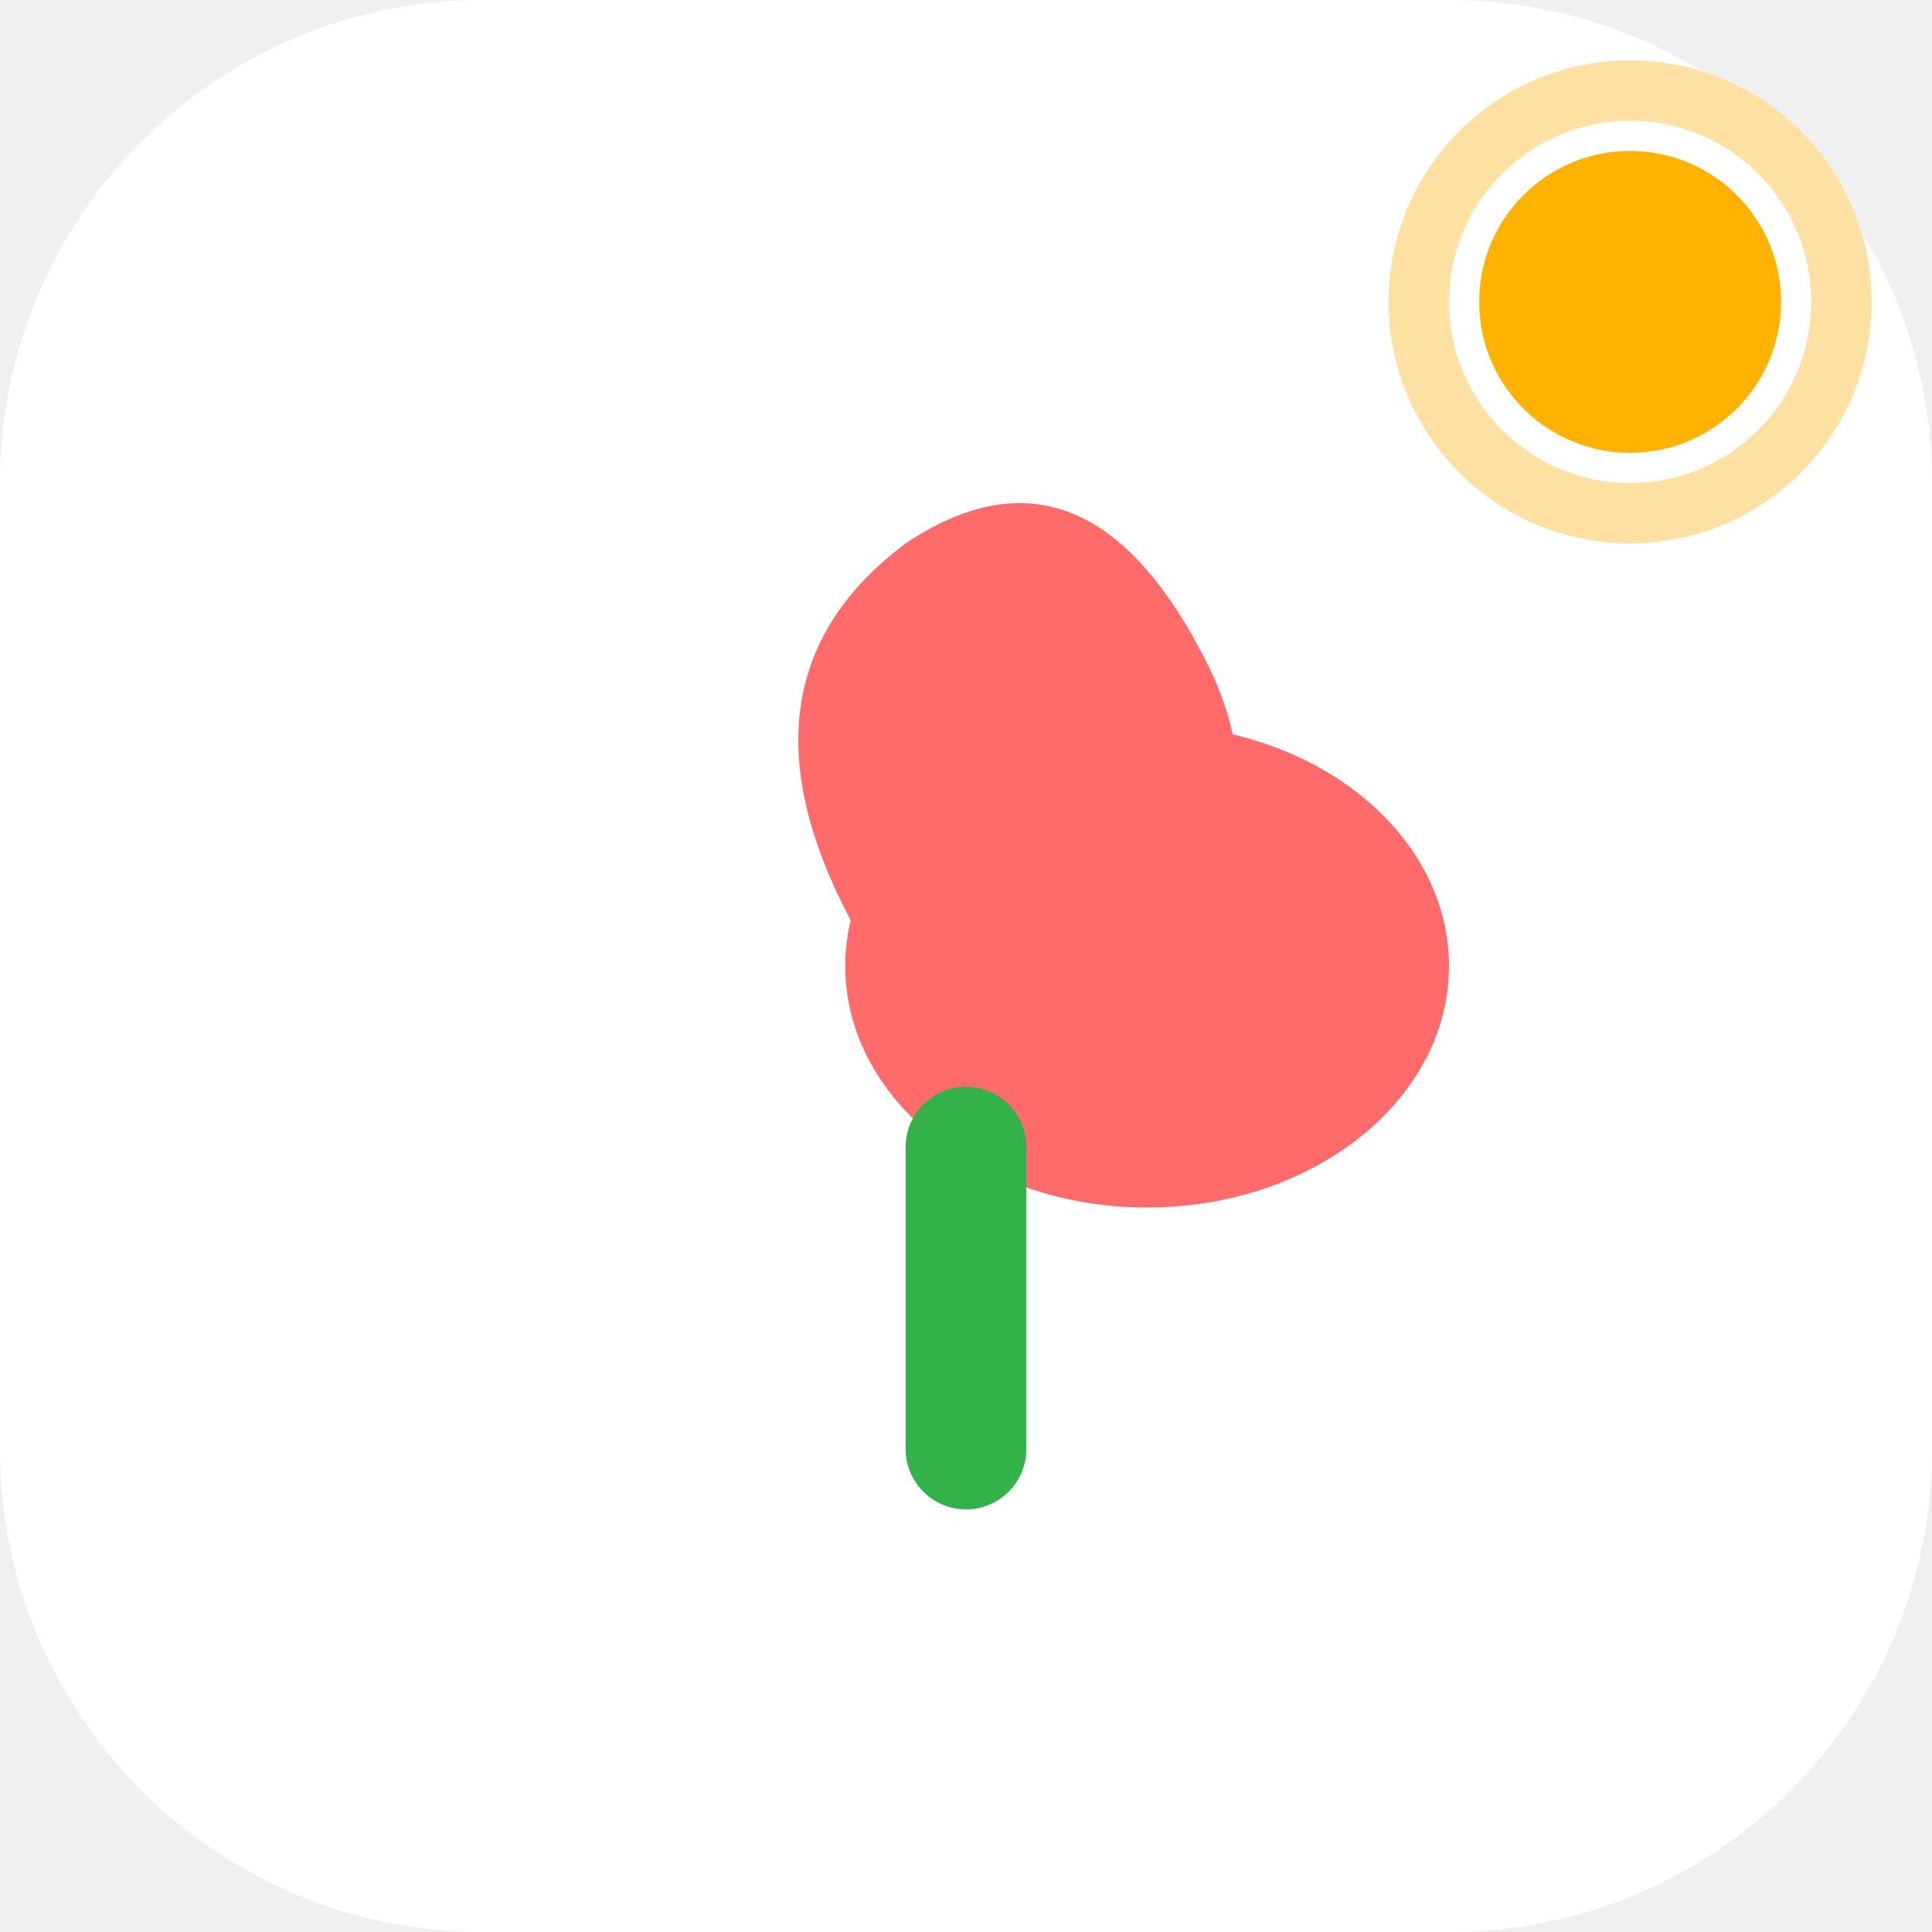
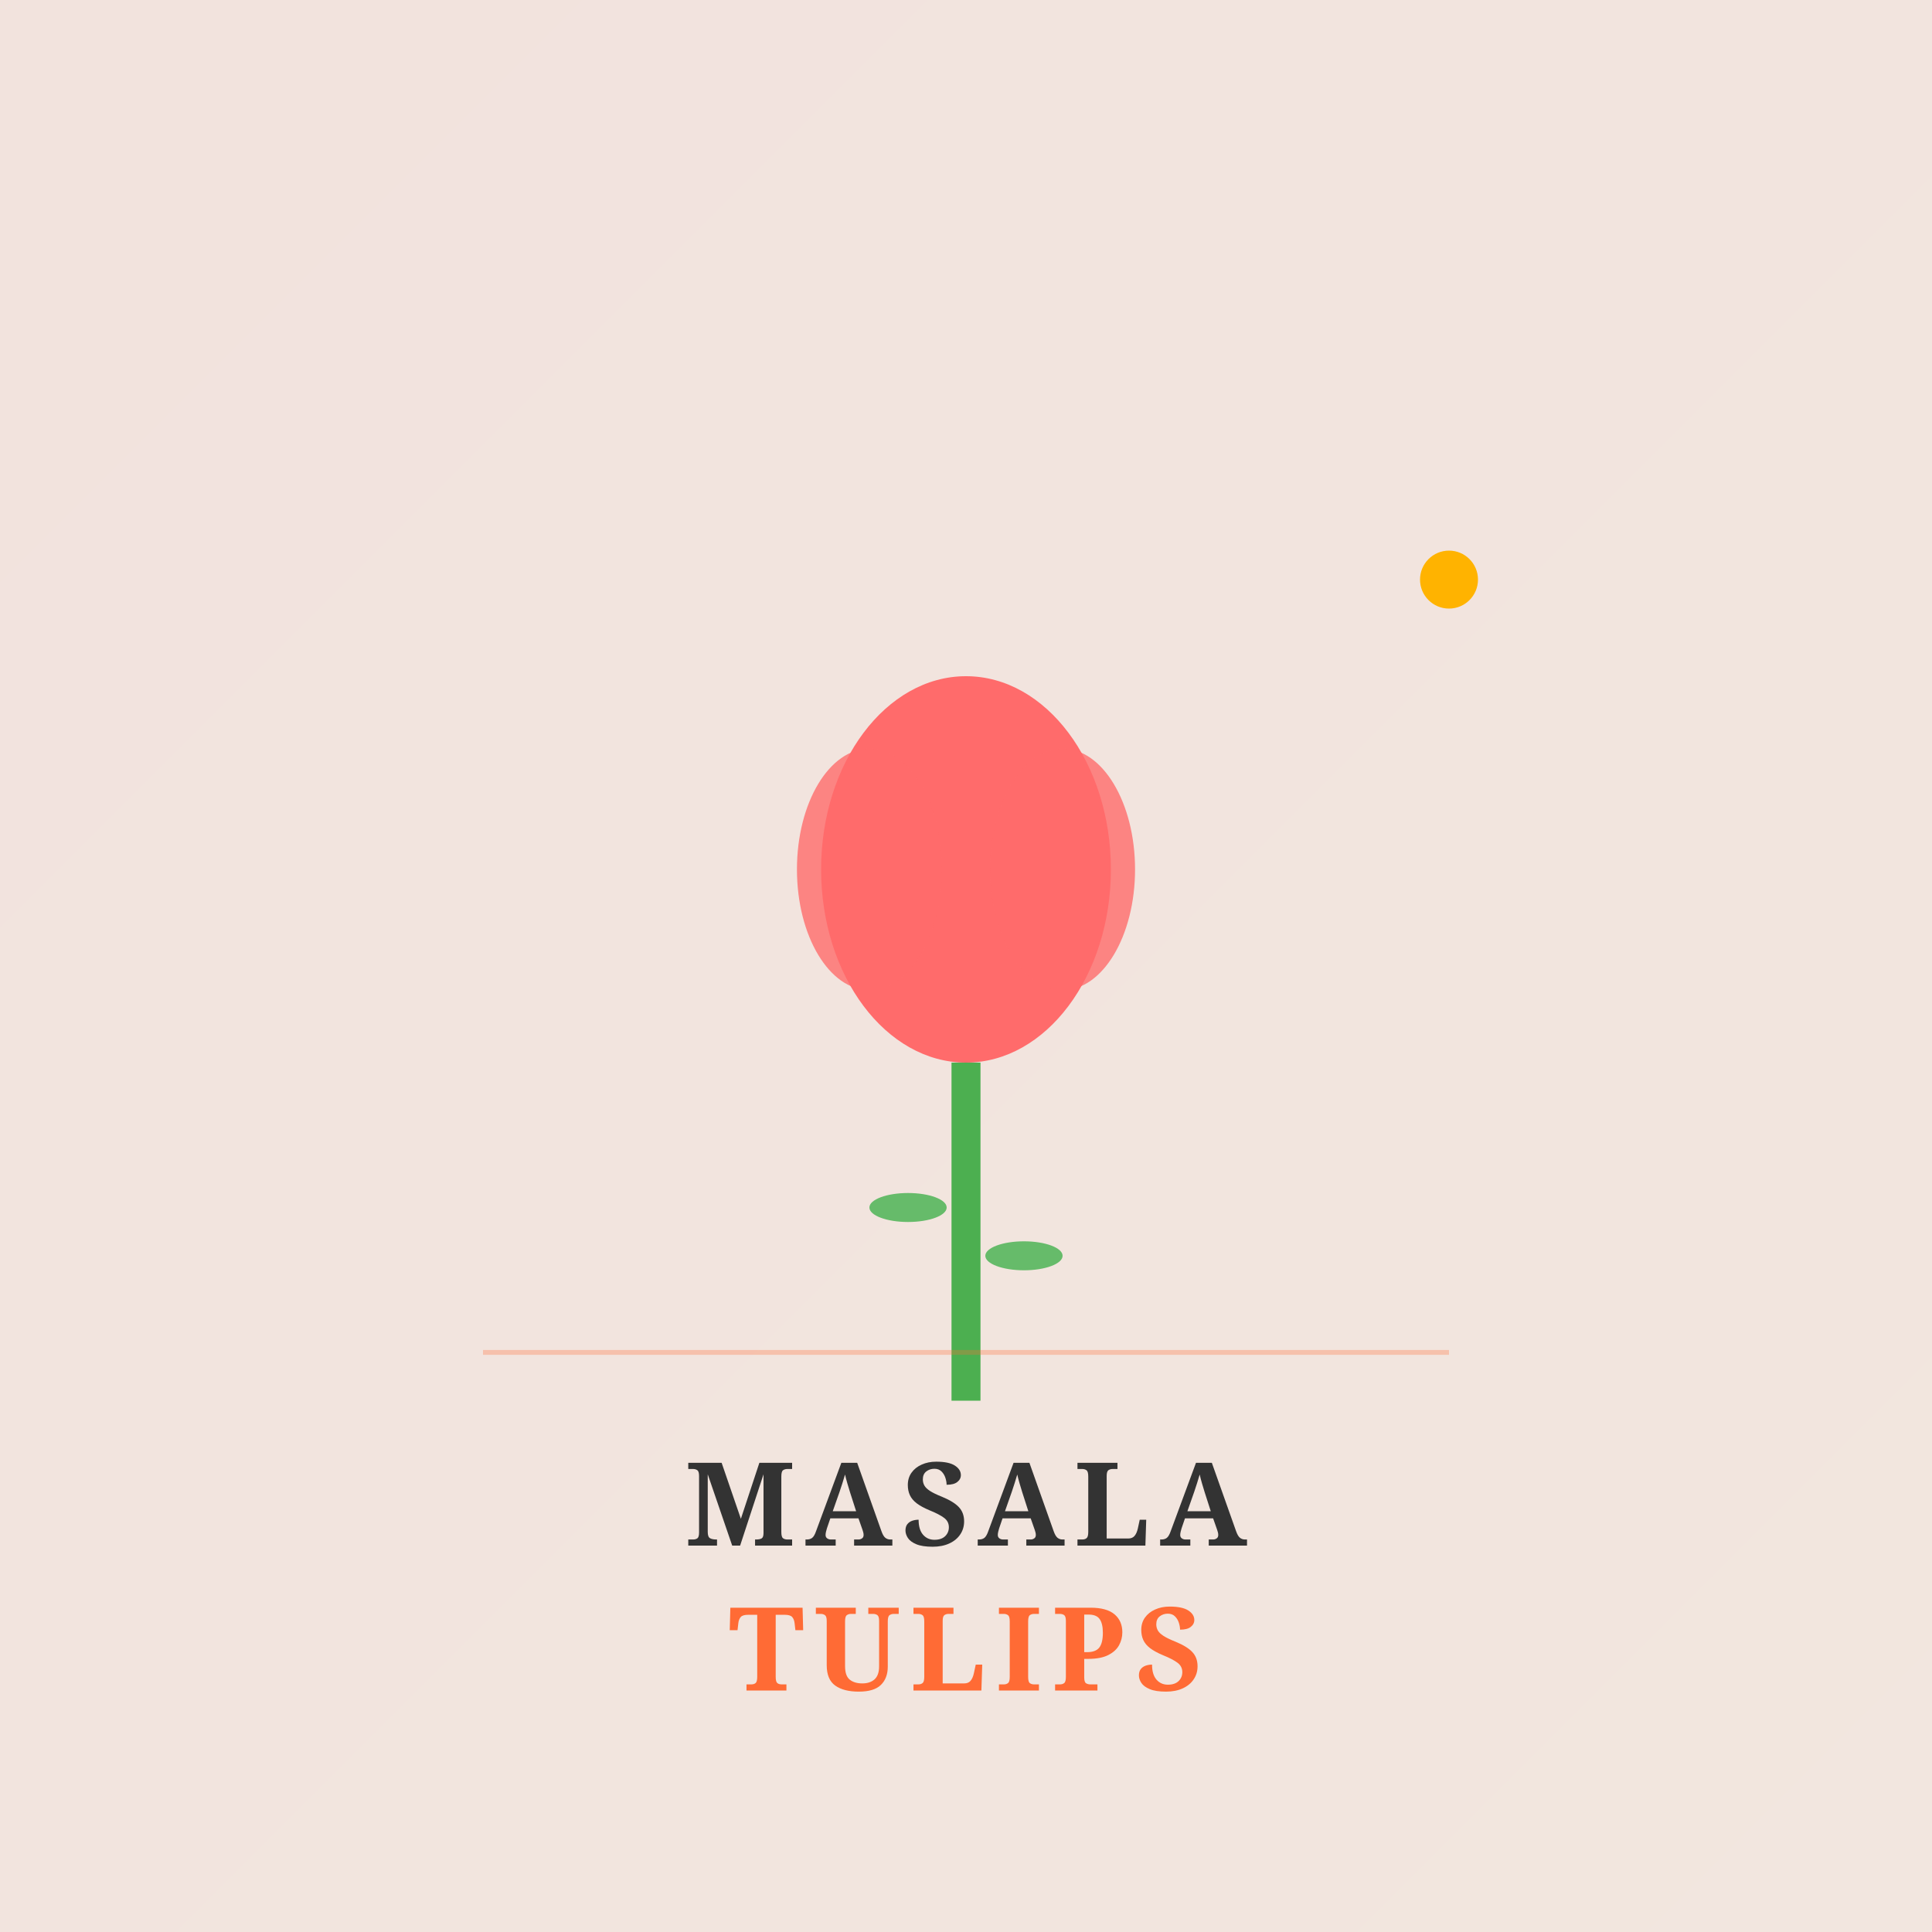
- <svg xmlns="http://www.w3.org/2000/svg" width="64" height="64" viewBox="0 0 64 64" fill="none">
-   <rect width="64" height="64" rx="16" fill="white" />
-   <path d="M32 36 Q22 24 30 18 Q36 14 40 22 Q44 30 32 36 Z" fill="#ff6b6b" />
-   <ellipse cx="38" cy="32" rx="10" ry="8" fill="#ff6b6b" />
-   <rect x="30" y="36" width="4" height="14" rx="2" fill="#33b249" />
-   <circle cx="54" cy="10" r="5" fill="#ffb300" />
-   <circle cx="54" cy="10" r="7" fill="none" stroke="#ffe0a3" stroke-width="2" />
+ <svg xmlns="http://www.w3.org/2000/svg" width="400" height="400" viewBox="0 0 400 400" fill="none">
+   <defs>
+     <linearGradient id="bgGradient" x1="0%" y1="0%" x2="100%" y2="100%">
+       <stop offset="0%" style="stop-color:#FF6B35;stop-opacity:0.1" />
+       <stop offset="100%" style="stop-color:#FF8C42;stop-opacity:0.1" />
+     </linearGradient>
+   </defs>
+   <rect width="400" height="400" fill="url(#bgGradient)" />
+   <g transform="translate(200, 180)">
+     <ellipse cx="0" cy="0" rx="30" ry="40" fill="#FF6B6B" />
+     <ellipse cx="-20" cy="0" rx="15" ry="25" fill="#FF6B6B" opacity="0.8" />
+     <ellipse cx="20" cy="0" rx="15" ry="25" fill="#FF6B6B" opacity="0.8" />
+     <rect x="-3" y="40" width="6" height="70" fill="#4CAF50" />
+     <ellipse cx="-12" cy="70" rx="8" ry="3" fill="#66BB6A" />
+     <ellipse cx="12" cy="80" rx="8" ry="3" fill="#66BB6A" />
+   </g>
+   <circle cx="300" cy="120" r="6" fill="#FFB300" />
+   <text x="200" y="320" font-family="Georgia, serif" font-size="24" font-weight="bold" fill="#333333" text-anchor="middle" letter-spacing="2">MASALA</text>
+   <text x="200" y="350" font-family="Georgia, serif" font-size="24" font-weight="bold" fill="#FF6B35" text-anchor="middle" letter-spacing="2">TULIPS</text>
+   <line x1="100" y1="280" x2="300" y2="280" stroke="#FF6B35" stroke-width="1" opacity="0.3" />
</svg>
